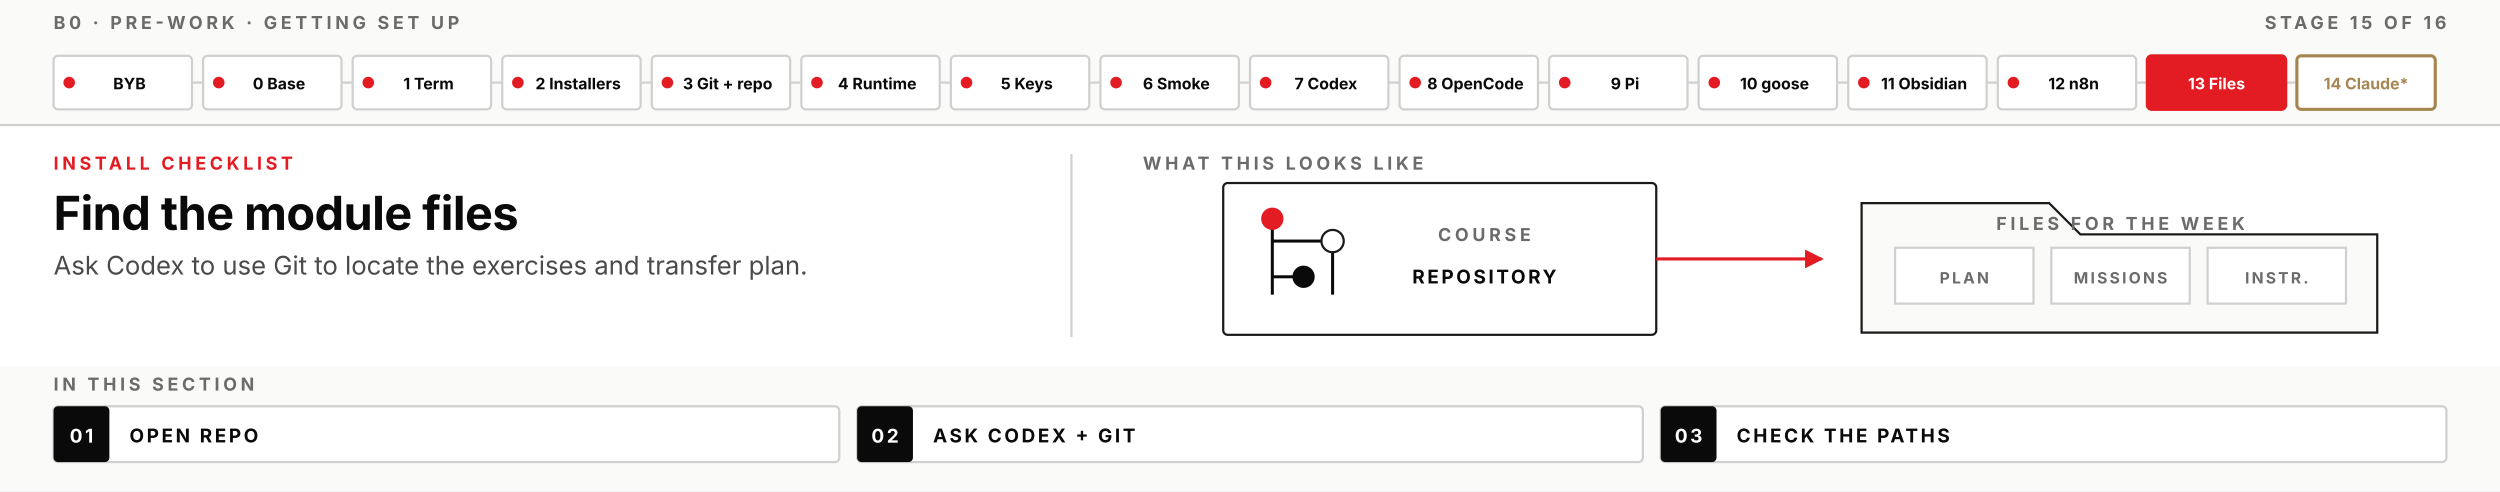
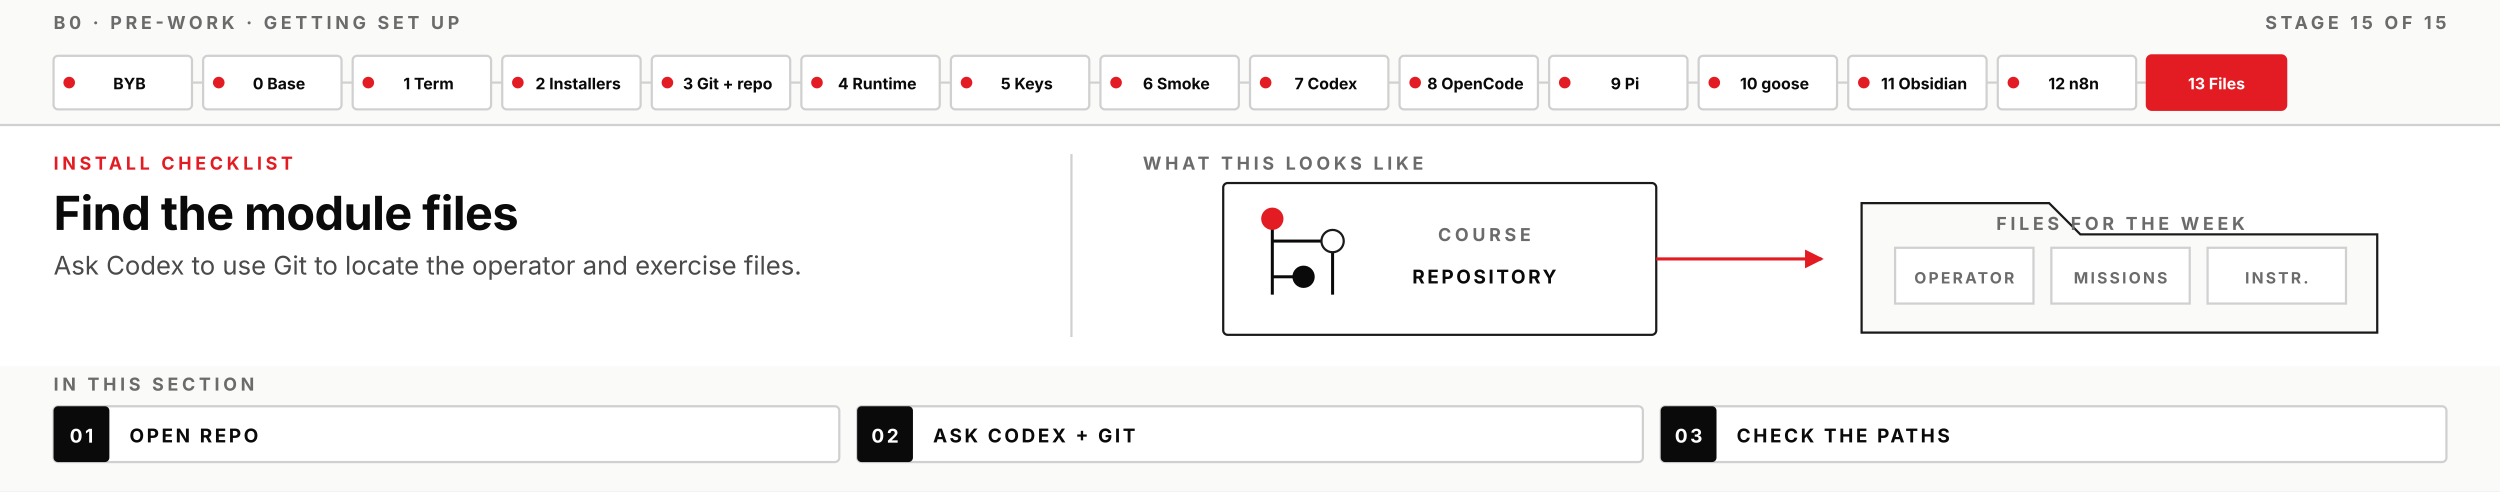
- <svg xmlns="http://www.w3.org/2000/svg" viewBox="0 0 1120 220" role="img" aria-labelledby="title-install-pre-work-13-find-the-module-exercise-files">
+ <svg xmlns="http://www.w3.org/2000/svg" viewBox="0 0 1120 220" role="img" aria-labelledby="title-install-pre-work-13-find-the-operator-and-module-exercise-files">
  <defs>
    <marker id="arrow" viewBox="0 0 8 8" refX="7" refY="4" markerWidth="6" markerHeight="6" orient="auto-start-reverse">
      <path d="M0 0 8 4 0 8Z" fill="#0A0A0A" />
    </marker>
    <marker id="arrow-red" viewBox="0 0 8 8" refX="7" refY="4" markerWidth="6" markerHeight="6" orient="auto-start-reverse">
      <path d="M0 0 8 4 0 8Z" fill="#E31C23" />
    </marker>
    <style>
      text { font-family: system-ui, "Inter", "Helvetica Neue", Arial, sans-serif; fill: #0A0A0A; }
      .micro { font-size: 8px; font-weight: 650; letter-spacing: 1.65px; }
      .tiny { font-size: 7px; font-weight: 650; letter-spacing: 1px; }
      .railtext { font-size: 7.1px; font-weight: 650; }
      .title { font-size: 21px; font-weight: 680; letter-spacing: -0.25px; }
      .purpose { font-size: 11.5px; font-weight: 430; fill: #4A4A4A; }
      .caption { font-size: 8.5px; font-weight: 650; letter-spacing: 1.15px; }
      .body { font-size: 9.5px; font-weight: 520; }
      .muted { fill: #6B6B6B; }
      .white { fill: #FFFFFF; }
      .red { fill: #E31C23; }
      .gold { fill: #A58650; }
      .line { fill: none; stroke: #0A0A0A; stroke-width: 1.35; vector-effect: non-scaling-stroke; }
      .hair { fill: none; stroke: #D0D0D0; stroke-width: 1; vector-effect: non-scaling-stroke; }
      .redline { fill: none; stroke: #E31C23; stroke-width: 1.4; vector-effect: non-scaling-stroke; }
      .goldline { fill: none; stroke: #A58650; stroke-width: 1.35; vector-effect: non-scaling-stroke; }
      .dash { stroke-dasharray: 5 4; }
    </style>
  </defs>
  <rect width="1120" height="220" fill="#FFFFFF" />
  <rect x="0" y="0" width="1120" height="56" fill="#FAFAF8" />
  <text x="24" y="13" class="micro muted">B0 · PRE-WORK · GETTING SET UP</text>
-   <text x="1096" y="13" class="micro muted" text-anchor="end">STAGE 15 OF 16</text>
-   <path d="M55 37H1060" class="hair" />
+   <text x="1096" y="13" class="micro muted" text-anchor="end">STAGE 15 OF 15</text>
+   <path d="M55 37H993" class="hair" />
  <rect x="24" y="25" width="62" height="24" rx="2" fill="#FFFFFF" stroke="#D0D0D0" stroke-width="1" />
  <circle cx="31" cy="37" r="2.6" fill="#E31C23" />
  <text x="58" y="40" class="railtext" text-anchor="middle">BYB</text>
  <rect x="91" y="25" width="62" height="24" rx="2" fill="#FFFFFF" stroke="#D0D0D0" stroke-width="1" />
  <circle cx="98" cy="37" r="2.6" fill="#E31C23" />
  <text x="125" y="40" class="railtext" text-anchor="middle">0 Base</text>
  <rect x="158" y="25" width="62" height="24" rx="2" fill="#FFFFFF" stroke="#D0D0D0" stroke-width="1" />
  <circle cx="165" cy="37" r="2.6" fill="#E31C23" />
  <text x="192" y="40" class="railtext" text-anchor="middle">1 Term</text>
  <rect x="225" y="25" width="62" height="24" rx="2" fill="#FFFFFF" stroke="#D0D0D0" stroke-width="1" />
  <circle cx="232" cy="37" r="2.6" fill="#E31C23" />
  <text x="259" y="40" class="railtext" text-anchor="middle">2 Installers</text>
  <rect x="292" y="25" width="62" height="24" rx="2" fill="#FFFFFF" stroke="#D0D0D0" stroke-width="1" />
  <circle cx="299" cy="37" r="2.6" fill="#E31C23" />
  <text x="326" y="40" class="railtext" text-anchor="middle">3 Git + repo</text>
  <rect x="359" y="25" width="62" height="24" rx="2" fill="#FFFFFF" stroke="#D0D0D0" stroke-width="1" />
  <circle cx="366" cy="37" r="2.6" fill="#E31C23" />
  <text x="393" y="40" class="railtext" text-anchor="middle">4 Runtime</text>
  <rect x="426" y="25" width="62" height="24" rx="2" fill="#FFFFFF" stroke="#D0D0D0" stroke-width="1" />
  <circle cx="433" cy="37" r="2.6" fill="#E31C23" />
  <text x="460" y="40" class="railtext" text-anchor="middle">5 Keys</text>
  <rect x="493" y="25" width="62" height="24" rx="2" fill="#FFFFFF" stroke="#D0D0D0" stroke-width="1" />
  <circle cx="500" cy="37" r="2.6" fill="#E31C23" />
  <text x="527" y="40" class="railtext" text-anchor="middle">6 Smoke</text>
  <rect x="560" y="25" width="62" height="24" rx="2" fill="#FFFFFF" stroke="#D0D0D0" stroke-width="1" />
  <circle cx="567" cy="37" r="2.6" fill="#E31C23" />
  <text x="594" y="40" class="railtext" text-anchor="middle">7 Codex</text>
  <rect x="627" y="25" width="62" height="24" rx="2" fill="#FFFFFF" stroke="#D0D0D0" stroke-width="1" />
  <circle cx="634" cy="37" r="2.6" fill="#E31C23" />
  <text x="661" y="40" class="railtext" text-anchor="middle">8 OpenCode</text>
  <rect x="694" y="25" width="62" height="24" rx="2" fill="#FFFFFF" stroke="#D0D0D0" stroke-width="1" />
  <circle cx="701" cy="37" r="2.6" fill="#E31C23" />
  <text x="728" y="40" class="railtext" text-anchor="middle">9 Pi</text>
  <rect x="761" y="25" width="62" height="24" rx="2" fill="#FFFFFF" stroke="#D0D0D0" stroke-width="1" />
  <circle cx="768" cy="37" r="2.6" fill="#E31C23" />
  <text x="795" y="40" class="railtext" text-anchor="middle">10 goose</text>
  <rect x="828" y="25" width="62" height="24" rx="2" fill="#FFFFFF" stroke="#D0D0D0" stroke-width="1" />
  <circle cx="835" cy="37" r="2.6" fill="#E31C23" />
  <text x="862" y="40" class="railtext" text-anchor="middle">11 Obsidian</text>
  <rect x="895" y="25" width="62" height="24" rx="2" fill="#FFFFFF" stroke="#D0D0D0" stroke-width="1" />
  <circle cx="902" cy="37" r="2.6" fill="#E31C23" />
  <text x="929" y="40" class="railtext" text-anchor="middle">12 n8n</text>
  <rect x="962" y="25" width="62" height="24" rx="2" fill="#E31C23" stroke="#E31C23" stroke-width="1.4" />
  <text x="993" y="40" class="railtext white" text-anchor="middle">13 Files</text>
-   <rect x="1029" y="25" width="62" height="24" rx="2" fill="#FFFFFF" stroke="#A58650" stroke-width="1.4" />
-   <text x="1060" y="40" class="railtext gold" text-anchor="middle">14 Claude*</text>
  <path d="M0 56H1120" class="hair" />
  <text x="24" y="76" class="micro red">INSTALL CHECKLIST</text>
  <text x="24" y="103" class="title">Find the module files</text>
-   <text x="24" y="123" class="purpose">Ask Codex to use Git to locate the exercises and transfer plan.</text>
+   <text x="24" y="123" class="purpose">Ask Codex to use Git to locate the operator and exercise files.</text>
  <path d="M480 69V151" class="hair" />
  <text x="512" y="76" class="micro muted">WHAT THIS LOOKS LIKE</text>
-   <g aria-label="Course repository containing module exercise files and transfer plan">
+   <g aria-label="Course repository containing operator and module exercise files">
    <rect x="548" y="82" width="194" height="68" rx="2" fill="#FFFFFF" stroke="#1A1A1A" />
    <path d="M570 100v32M570 108h27M597 108v24M570 124h14" class="line" />
    <circle cx="570" cy="98" r="5" fill="#E31C23" />
    <circle cx="597" cy="108" r="5" fill="#FFFFFF" stroke="#1A1A1A" />
    <circle cx="584" cy="124" r="5" fill="#0A0A0A" />
    <text x="665" y="108" class="micro muted" text-anchor="middle">COURSE</text>
    <text x="665" y="127" class="caption" text-anchor="middle">REPOSITORY</text>
    <path d="M742 116H816" class="redline" marker-end="url(#arrow-red)" />
    <path d="M834 91H918L932 105H1065V149H834Z" fill="#FAFAF8" stroke="#1A1A1A" />
    <rect x="849" y="111" width="62" height="25" fill="#FFFFFF" stroke="#D0D0D0" />
    <rect x="919" y="111" width="62" height="25" fill="#FFFFFF" stroke="#D0D0D0" />
    <rect x="989" y="111" width="62" height="25" fill="#FFFFFF" stroke="#D0D0D0" />
-     <text x="880" y="127" class="tiny muted" text-anchor="middle">PLAN</text>
+     <text x="880" y="127" class="tiny muted" text-anchor="middle">OPERATOR</text>
    <text x="950" y="127" class="tiny muted" text-anchor="middle">MISSIONS</text>
    <text x="1020" y="127" class="tiny muted" text-anchor="middle">INSTR.</text>
    <text x="950" y="103" class="micro muted" text-anchor="middle">FILES FOR THE WEEK</text>
  </g>
  <rect x="0" y="164" width="1120" height="56" fill="#FAFAF8" />
  <text x="24" y="175" class="micro muted">IN THIS SECTION</text>
  <rect x="24.00" y="182" width="352.00" height="25" rx="2" fill="#FFFFFF" stroke="#D0D0D0" />
  <rect x="24.00" y="182" width="25" height="25" rx="2" fill="#0A0A0A" />
  <text x="36.50" y="198.3" class="caption white" text-anchor="middle">01</text>
  <text x="58.00" y="198.2" class="caption">OPEN REPO</text>
  <rect x="384.00" y="182" width="352.00" height="25" rx="2" fill="#FFFFFF" stroke="#D0D0D0" />
  <rect x="384.00" y="182" width="25" height="25" rx="2" fill="#0A0A0A" />
  <text x="396.50" y="198.3" class="caption white" text-anchor="middle">02</text>
  <text x="418.00" y="198.2" class="caption">ASK CODEX + GIT</text>
  <rect x="744.00" y="182" width="352.00" height="25" rx="2" fill="#FFFFFF" stroke="#D0D0D0" />
  <rect x="744.00" y="182" width="25" height="25" rx="2" fill="#0A0A0A" />
  <text x="756.50" y="198.3" class="caption white" text-anchor="middle">03</text>
  <text x="778.00" y="198.2" class="caption">CHECK THE PATHS</text>
</svg>
